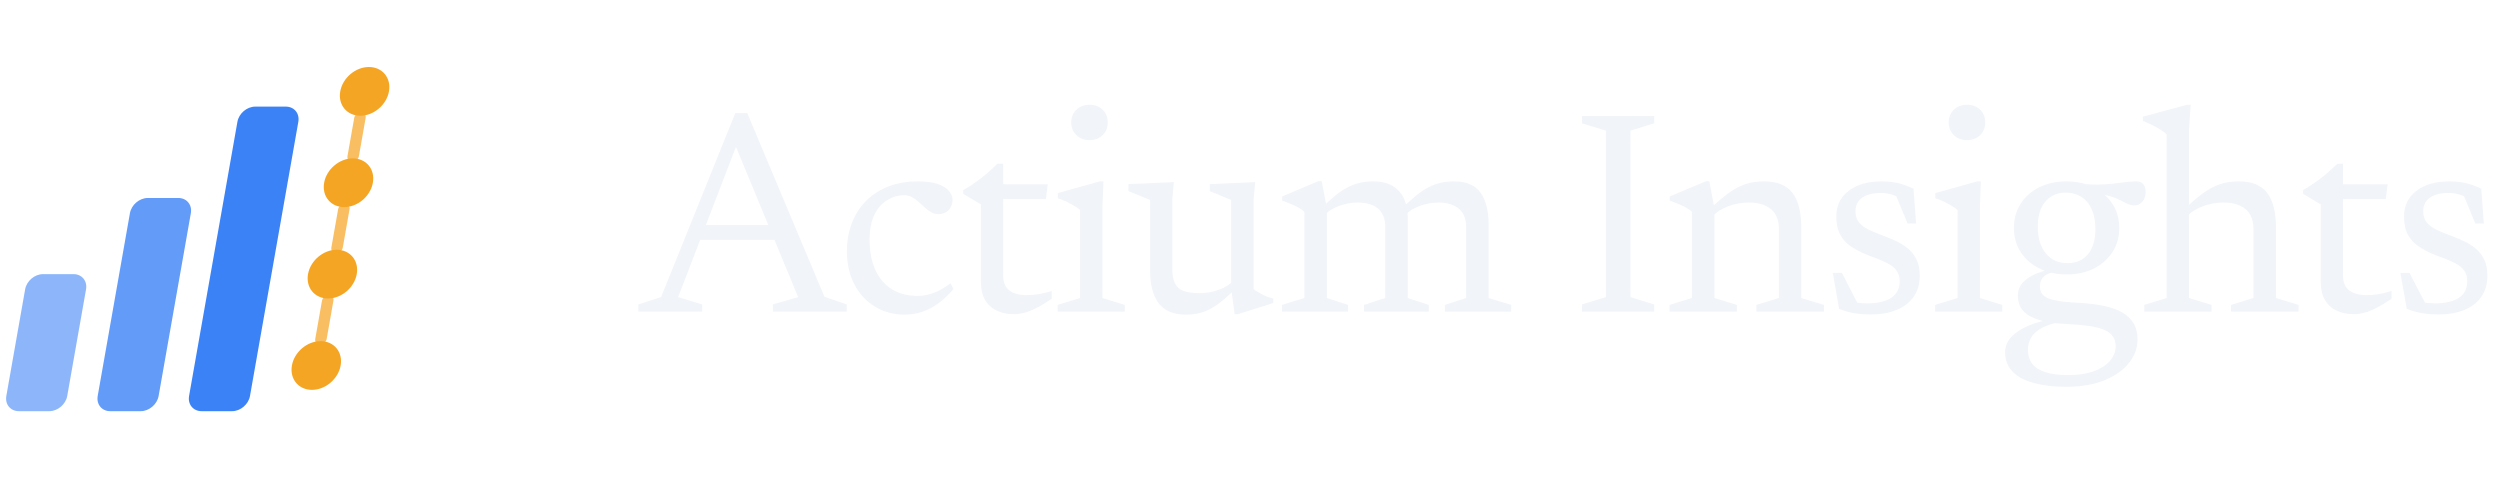
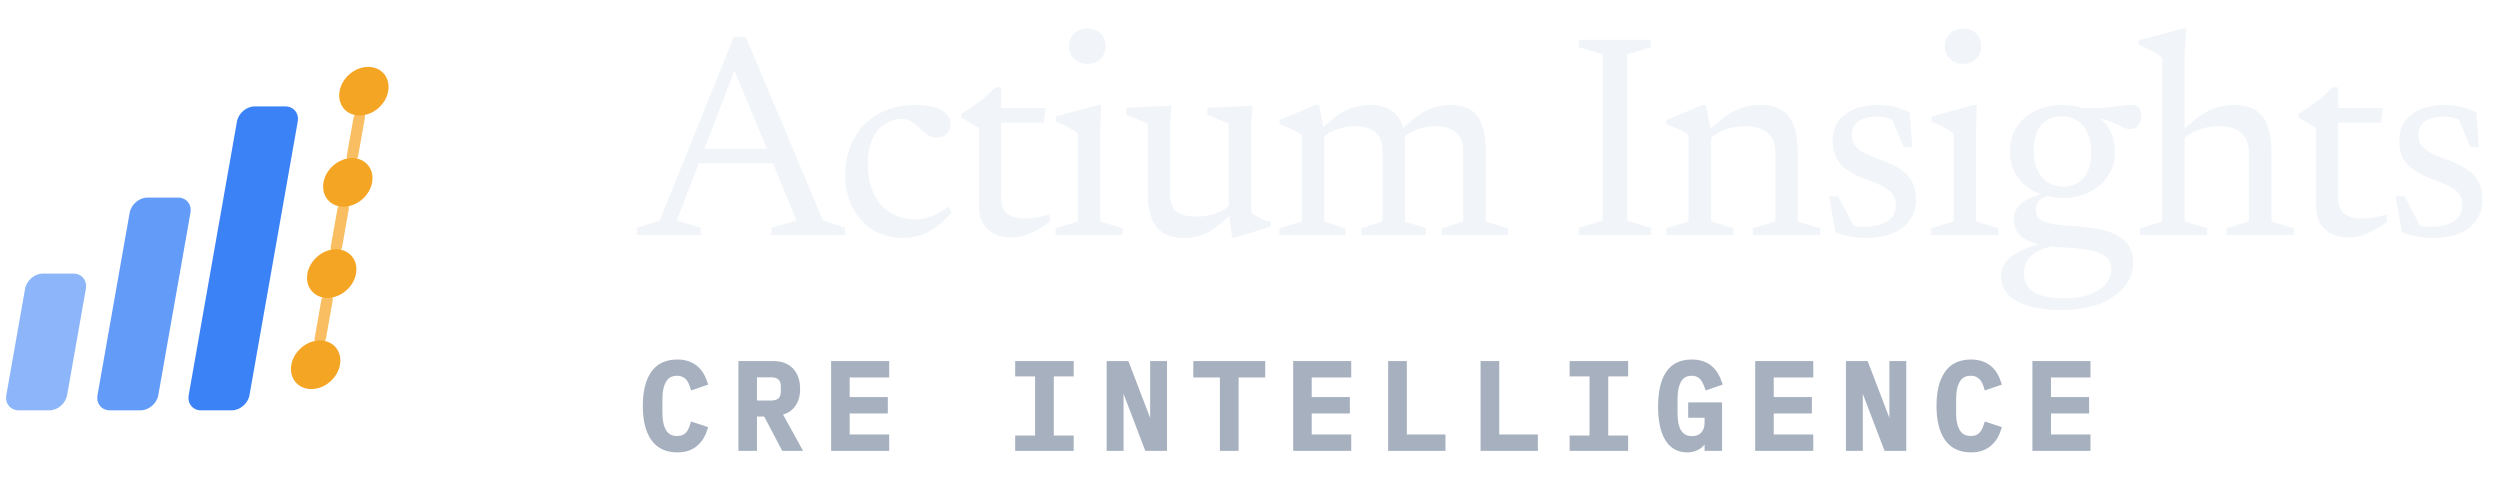
- <svg xmlns="http://www.w3.org/2000/svg" viewBox="0 0 164.16 32" width="164.16" height="32" role="img" aria-labelledby="t">
+ <svg xmlns="http://www.w3.org/2000/svg" viewBox="0 0 164.49 32" width="164.49" height="32" role="img" aria-labelledby="t">
  <g transform="scale(0.5)">
    <g transform="skewX(-10)">
      <rect x="10" y="36" width="8" height="18" rx="2" fill="#3B82F6" opacity=".58" />
      <rect x="22" y="26" width="8" height="28" rx="2" fill="#3B82F6" opacity=".8" />
      <rect x="34" y="14" width="8" height="40" rx="2" fill="#3B82F6" />
      <circle cx="50" cy="48" r="3.2" fill="#F5A524" />
      <circle cx="50" cy="36" r="3.2" fill="#F5A524" />
      <circle cx="50" cy="24" r="3.2" fill="#F5A524" />
      <circle cx="50" cy="12" r="3.2" fill="#F5A524" />
      <path d="M50 15.5v5M50 27.5v5M50 39.5v5" stroke="#F5A524" stroke-width="1.5" stroke-linecap="round" opacity=".72" />
    </g>
  </g>
-   <path fill="#F1F4F8" d="M45.48 15.75V14.78H51.85V15.75ZM54.14 19.49 55.6 19.99V20.46H50.75V19.99L52.41 19.51L48.01 8.88H48.62L44.53 19.51L46.11 19.99V20.46H41.92V19.99L43.41 19.51L48.28 7.43H49.07ZM60.29 11.91Q61.13 11.91 61.63 12.1Q62.12 12.29 62.33 12.56Q62.55 12.84 62.55 13.1Q62.55 13.39 62.43 13.6Q62.32 13.82 62.11 13.94Q61.89 14.06 61.61 14.06Q61.37 14.06 61.15 13.94Q60.93 13.82 60.72 13.62Q60.52 13.43 60.31 13.25Q60.1 13.06 59.87 12.94Q59.64 12.82 59.38 12.82Q58.79 12.82 58.26 13.14Q57.74 13.45 57.42 14.1Q57.1 14.76 57.1 15.75Q57.1 16.89 57.48 17.72Q57.86 18.55 58.56 18.99Q59.27 19.43 60.25 19.43Q60.8 19.43 61.35 19.22Q61.89 19 62.42 18.6L62.61 18.98Q62.13 19.54 61.62 19.92Q61.11 20.29 60.57 20.47Q60.02 20.66 59.4 20.66Q58.29 20.66 57.43 20.12Q56.57 19.59 56.09 18.65Q55.61 17.71 55.61 16.49Q55.61 15.53 55.92 14.7Q56.23 13.86 56.82 13.24Q57.42 12.62 58.29 12.26Q59.17 11.91 60.29 11.91ZM65.87 18.07Q65.87 18.75 66.27 19.06Q66.67 19.38 67.43 19.38Q67.77 19.38 68.18 19.32Q68.59 19.25 69.06 19.11V19.62Q68.48 20.01 68.04 20.23Q67.6 20.46 67.25 20.54Q66.9 20.63 66.57 20.63Q65.92 20.63 65.44 20.39Q64.95 20.16 64.68 19.69Q64.41 19.22 64.41 18.54V13.42L63.25 12.73V12.48Q63.52 12.33 63.75 12.18Q63.99 12.02 64.22 11.85Q64.44 11.69 64.65 11.52Q64.86 11.35 65.07 11.15Q65.28 10.96 65.5 10.75H65.87V12.39ZM65.3 13.07 65.31 12.1H68.8L68.68 13.07ZM71.55 9.2Q71.01 9.2 70.68 8.87Q70.34 8.54 70.34 8.04Q70.34 7.54 70.68 7.21Q71.01 6.88 71.55 6.88Q72.08 6.88 72.41 7.21Q72.74 7.54 72.74 8.04Q72.74 8.54 72.41 8.87Q72.08 9.2 71.55 9.2ZM72.46 11.91 72.39 13.55V19.57L73.86 20.02V20.46H69.45V20.02L70.92 19.57V13.79Q70.81 13.68 70.58 13.54Q70.34 13.4 70.05 13.25Q69.76 13.11 69.46 13.02V12.68L72.22 11.91ZM76.98 17.67Q76.98 18.25 77.15 18.6Q77.31 18.95 77.71 19.1Q78.11 19.25 78.79 19.25Q79.44 19.25 80.05 19.02Q80.67 18.79 80.96 18.45L81.28 18.82Q80.74 19.35 80.31 19.71Q79.88 20.07 79.5 20.27Q79.12 20.48 78.72 20.57Q78.33 20.66 77.86 20.66Q76.66 20.66 76.09 19.92Q75.52 19.19 75.52 17.74V13.13L74.1 12.55V12.09L77.08 11.96L76.98 13.09ZM81.07 20.63 80.84 18.9V13.13L79.44 12.55V12.09L82.42 11.96L82.32 13.09V18.97Q82.4 19.06 82.56 19.15Q82.72 19.25 82.9 19.34Q83.09 19.44 83.27 19.51Q83.46 19.57 83.61 19.6V19.9L81.29 20.63ZM87.13 13.69V19.57L88.52 20.02V20.46H84.18V20.02L85.65 19.57V13.91Q85.5 13.76 85.17 13.58Q84.84 13.41 84.19 13.17V12.9L86.56 11.9H86.79ZM92.44 14.26V19.57L93.82 20.02V20.46H89.57V20.02L90.96 19.57V14.87Q90.96 14.35 90.74 14Q90.53 13.64 90.12 13.47Q89.72 13.3 89.16 13.3Q88.52 13.3 87.91 13.53Q87.3 13.76 87.01 14.1L86.7 13.74Q87.23 13.21 87.66 12.86Q88.09 12.5 88.5 12.3Q88.9 12.09 89.31 12Q89.71 11.91 90.17 11.91Q90.98 11.91 91.48 12.23Q91.98 12.55 92.21 13.08Q92.44 13.62 92.44 14.26ZM97.75 14.75V19.57L99.23 20.02V20.46H94.88V20.02L96.27 19.57V14.88Q96.27 14.34 96.05 14Q95.83 13.65 95.42 13.48Q95.02 13.3 94.47 13.3Q93.82 13.3 93.21 13.53Q92.6 13.76 92.31 14.11L92 13.74Q92.53 13.22 92.97 12.86Q93.4 12.5 93.8 12.3Q94.2 12.09 94.61 12Q95.01 11.91 95.48 11.91Q96.68 11.91 97.21 12.64Q97.75 13.38 97.75 14.75ZM108.62 19.99V20.46H103.88V19.99L105.45 19.51V8.58L103.88 8.1V7.62H108.62V8.1L107.06 8.58V19.51ZM112.58 13.69V19.57L114.05 20.02V20.46H109.63V20.02L111.1 19.57V13.91Q110.95 13.76 110.62 13.58Q110.29 13.41 109.64 13.17V12.9L112.02 11.9H112.24ZM115.33 20.02 116.81 19.57V15.01Q116.81 14.47 116.59 14.09Q116.37 13.71 115.93 13.51Q115.49 13.3 114.84 13.3Q114.1 13.3 113.44 13.56Q112.79 13.82 112.49 14.18L112.15 13.86Q112.72 13.29 113.19 12.92Q113.66 12.54 114.08 12.32Q114.5 12.1 114.94 12Q115.38 11.91 115.87 11.91Q117.1 11.91 117.69 12.65Q118.28 13.4 118.28 14.98V19.57L119.77 20.02V20.46H115.33ZM123.53 11.91Q124.09 11.91 124.57 12.01Q125.05 12.11 125.65 12.39L125.82 14.68H125.26L124.3 12.36L125.09 13.2Q124.68 12.93 124.3 12.8Q123.93 12.67 123.52 12.67Q122.72 12.67 122.28 12.98Q121.84 13.29 121.84 13.86Q121.84 14.37 122.12 14.66Q122.4 14.96 122.85 15.15Q123.31 15.35 123.84 15.55Q124.24 15.7 124.63 15.89Q125.02 16.09 125.34 16.37Q125.67 16.66 125.86 17.07Q126.06 17.49 126.06 18.11Q126.06 18.93 125.65 19.5Q125.24 20.07 124.52 20.36Q123.8 20.65 122.84 20.65Q122.25 20.65 121.73 20.56Q121.22 20.47 120.76 20.28L120.35 17.92H120.95L122.19 20.33L121.03 19.55Q121.39 19.71 121.66 19.8Q121.92 19.88 122.16 19.9Q122.39 19.92 122.63 19.92Q123.62 19.92 124.18 19.56Q124.74 19.19 124.74 18.47Q124.74 18.04 124.53 17.77Q124.33 17.49 123.98 17.31Q123.63 17.12 123.23 16.97Q122.83 16.83 122.45 16.67Q121.93 16.45 121.51 16.16Q121.09 15.88 120.84 15.41Q120.58 14.95 120.58 14.22Q120.58 13.49 120.96 12.97Q121.34 12.46 122.01 12.18Q122.67 11.91 123.53 11.91ZM129.16 9.2Q128.63 9.2 128.29 8.87Q127.96 8.54 127.96 8.04Q127.96 7.54 128.29 7.21Q128.63 6.88 129.16 6.88Q129.69 6.88 130.03 7.21Q130.36 7.54 130.36 8.04Q130.36 8.54 130.03 8.87Q129.69 9.2 129.16 9.2ZM130.07 11.91 130.01 13.55V19.57L131.48 20.02V20.46H127.07V20.02L128.54 19.57V13.79Q128.43 13.68 128.19 13.54Q127.96 13.4 127.67 13.25Q127.38 13.11 127.08 13.02V12.68L129.84 11.91ZM135.67 25.4Q134.69 25.4 133.94 25.24Q133.19 25.09 132.68 24.81Q132.17 24.52 131.92 24.1Q131.66 23.68 131.66 23.13Q131.66 22.75 131.86 22.41Q132.06 22.06 132.49 21.77Q132.92 21.47 133.58 21.24Q134.25 21.02 135.18 20.85H135.71V21.07Q134.74 21.21 134.18 21.48Q133.62 21.76 133.39 22.14Q133.16 22.52 133.16 22.97Q133.16 23.5 133.44 23.88Q133.72 24.25 134.31 24.44Q134.9 24.63 135.83 24.63Q136.78 24.63 137.48 24.38Q138.17 24.13 138.54 23.7Q138.92 23.27 138.92 22.75Q138.92 22.37 138.76 22.12Q138.6 21.86 138.23 21.69Q137.86 21.51 137.22 21.41Q136.59 21.32 135.64 21.27Q134.69 21.23 134.08 21.06Q133.47 20.9 133.12 20.65Q132.77 20.4 132.63 20.08Q132.5 19.76 132.5 19.4Q132.5 18.75 133.1 18.31Q133.7 17.86 134.81 17.66L135.01 17.84Q134.49 17.91 134.22 18.15Q133.95 18.38 133.95 18.79Q133.95 19.02 134.04 19.21Q134.12 19.39 134.38 19.53Q134.63 19.67 135.16 19.76Q135.69 19.85 136.57 19.89Q137.47 19.94 138.17 20.09Q138.87 20.24 139.36 20.52Q139.84 20.8 140.1 21.23Q140.36 21.67 140.36 22.29Q140.36 23.12 139.8 23.83Q139.24 24.54 138.19 24.97Q137.13 25.4 135.67 25.4ZM135.7 18.02Q134.71 18.02 133.92 17.63Q133.13 17.24 132.69 16.56Q132.24 15.87 132.24 14.97Q132.24 14.06 132.69 13.37Q133.13 12.68 133.92 12.29Q134.71 11.91 135.7 11.91Q136.45 11.91 137.08 12.13Q137.7 12.35 138.17 12.76Q138.63 13.17 138.9 13.72Q139.16 14.28 139.16 14.96Q139.16 15.87 138.71 16.56Q138.25 17.25 137.48 17.64Q136.7 18.02 135.7 18.02ZM135.77 17.28Q136.61 17.28 137.1 16.7Q137.59 16.11 137.59 15.05Q137.59 13.92 137.07 13.28Q136.54 12.65 135.63 12.65Q134.81 12.65 134.31 13.23Q133.81 13.81 133.81 14.88Q133.81 16 134.34 16.64Q134.86 17.28 135.77 17.28ZM136.95 12.67 136.61 12.05Q137.23 12.13 137.76 12.12Q138.3 12.11 138.75 12.06Q139.2 12.01 139.58 11.96Q139.96 11.91 140.27 11.91Q140.57 11.91 140.73 12.08Q140.89 12.26 140.89 12.63Q140.89 13 140.67 13.25Q140.46 13.49 140.16 13.49Q139.92 13.49 139.67 13.37Q139.43 13.25 139.1 13.09Q138.78 12.93 138.26 12.81Q137.74 12.68 136.95 12.67ZM146.5 20.02 147.97 19.57V15.01Q147.97 14.47 147.75 14.09Q147.54 13.71 147.1 13.51Q146.66 13.3 146.01 13.3Q145.27 13.3 144.61 13.56Q143.95 13.82 143.65 14.18L143.32 13.86Q143.89 13.29 144.36 12.92Q144.83 12.54 145.25 12.32Q145.67 12.1 146.11 12Q146.55 11.91 147.04 11.91Q148.27 11.91 148.86 12.65Q149.45 13.4 149.45 14.98V19.57L150.93 20.02V20.46H146.5ZM145.22 20.46H140.8V20.02L142.27 19.57V8.83Q142.15 8.69 141.92 8.55Q141.69 8.4 141.38 8.24Q141.08 8.09 140.71 7.94V7.66L143.62 6.88H143.85L143.74 8.48V19.57L145.22 20.02ZM153.85 18.07Q153.85 18.75 154.25 19.06Q154.65 19.38 155.41 19.38Q155.75 19.38 156.16 19.32Q156.57 19.25 157.04 19.11V19.62Q156.46 20.01 156.02 20.23Q155.58 20.46 155.23 20.54Q154.88 20.63 154.55 20.63Q153.9 20.63 153.42 20.39Q152.93 20.16 152.66 19.69Q152.39 19.22 152.39 18.54V13.42L151.23 12.73V12.48Q151.5 12.33 151.73 12.18Q151.97 12.02 152.2 11.85Q152.42 11.69 152.63 11.52Q152.84 11.35 153.05 11.15Q153.26 10.96 153.48 10.75H153.85V12.39ZM153.28 13.07 153.29 12.1H156.78L156.66 13.07ZM160.81 11.91Q161.37 11.91 161.85 12.01Q162.33 12.11 162.93 12.39L163.1 14.68H162.54L161.58 12.36L162.37 13.2Q161.96 12.93 161.58 12.8Q161.21 12.67 160.8 12.67Q160 12.67 159.56 12.98Q159.12 13.29 159.12 13.86Q159.12 14.37 159.4 14.66Q159.68 14.96 160.13 15.15Q160.59 15.35 161.12 15.55Q161.52 15.7 161.91 15.89Q162.3 16.09 162.62 16.37Q162.94 16.66 163.14 17.07Q163.33 17.49 163.33 18.11Q163.33 18.93 162.93 19.5Q162.52 20.07 161.8 20.36Q161.07 20.65 160.11 20.65Q159.52 20.65 159.01 20.56Q158.5 20.47 158.04 20.28L157.62 17.92H158.22L159.47 20.33L158.31 19.55Q158.67 19.71 158.94 19.8Q159.2 19.88 159.43 19.9Q159.67 19.92 159.9 19.92Q160.9 19.92 161.46 19.56Q162.01 19.19 162.01 18.47Q162.01 18.04 161.81 17.77Q161.61 17.49 161.26 17.31Q160.91 17.12 160.51 16.97Q160.1 16.83 159.72 16.67Q159.21 16.45 158.79 16.16Q158.37 15.88 158.11 15.41Q157.86 14.95 157.86 14.22Q157.86 13.49 158.24 12.97Q158.62 12.46 159.29 12.18Q159.95 11.91 160.81 11.91Z" />
+   <path fill="#F1F4F8" d="M45.48 10.75V9.78H51.85V10.75ZM54.14 14.49 55.6 14.99V15.46H50.75V14.99L52.41 14.51L48.01 3.88H48.62L44.53 14.51L46.11 14.99V15.46H41.92V14.99L43.41 14.51L48.28 2.43H49.07ZM60.29 6.91Q61.13 6.91 61.63 7.1Q62.12 7.29 62.33 7.56Q62.55 7.84 62.55 8.1Q62.55 8.39 62.43 8.6Q62.32 8.82 62.11 8.94Q61.89 9.06 61.61 9.06Q61.37 9.06 61.15 8.94Q60.93 8.82 60.72 8.62Q60.52 8.43 60.31 8.25Q60.1 8.06 59.87 7.94Q59.64 7.82 59.38 7.82Q58.79 7.82 58.26 8.14Q57.74 8.45 57.42 9.1Q57.1 9.76 57.1 10.75Q57.1 11.89 57.48 12.72Q57.86 13.55 58.56 13.99Q59.27 14.43 60.25 14.43Q60.8 14.43 61.35 14.22Q61.89 14 62.42 13.6L62.61 13.98Q62.13 14.54 61.62 14.92Q61.11 15.29 60.57 15.47Q60.02 15.65 59.4 15.65Q58.29 15.65 57.43 15.12Q56.57 14.59 56.09 13.65Q55.61 12.71 55.61 11.49Q55.61 10.53 55.92 9.7Q56.23 8.86 56.82 8.24Q57.42 7.62 58.29 7.26Q59.17 6.91 60.29 6.91ZM65.87 13.07Q65.87 13.75 66.27 14.06Q66.67 14.38 67.43 14.38Q67.77 14.38 68.18 14.32Q68.59 14.25 69.06 14.11V14.62Q68.48 15.01 68.04 15.23Q67.6 15.46 67.25 15.54Q66.9 15.63 66.57 15.63Q65.92 15.63 65.44 15.39Q64.95 15.16 64.68 14.69Q64.41 14.22 64.41 13.54V8.42L63.25 7.73V7.49Q63.52 7.33 63.75 7.18Q63.99 7.02 64.22 6.85Q64.44 6.69 64.65 6.52Q64.86 6.35 65.07 6.15Q65.28 5.96 65.5 5.75H65.87V7.39ZM65.3 8.07 65.31 7.1H68.8L68.68 8.07ZM71.55 4.2Q71.01 4.2 70.68 3.87Q70.34 3.54 70.34 3.04Q70.34 2.54 70.68 2.21Q71.01 1.88 71.55 1.88Q72.08 1.88 72.41 2.21Q72.74 2.54 72.74 3.04Q72.74 3.54 72.41 3.87Q72.08 4.2 71.55 4.2ZM72.46 6.91 72.39 8.55V14.57L73.86 15.02V15.46H69.45V15.02L70.92 14.57V8.79Q70.81 8.68 70.58 8.54Q70.34 8.4 70.05 8.25Q69.76 8.11 69.46 8.02V7.67L72.22 6.91ZM76.98 12.67Q76.98 13.25 77.15 13.6Q77.31 13.95 77.71 14.1Q78.11 14.25 78.79 14.25Q79.44 14.25 80.05 14.02Q80.67 13.79 80.96 13.45L81.28 13.82Q80.74 14.35 80.31 14.71Q79.88 15.07 79.5 15.28Q79.12 15.48 78.72 15.57Q78.33 15.65 77.86 15.65Q76.66 15.65 76.09 14.92Q75.52 14.19 75.52 12.74V8.13L74.1 7.55V7.09L77.08 6.96L76.98 8.09ZM81.07 15.63 80.84 13.9V8.13L79.44 7.55V7.09L82.42 6.96L82.32 8.09V13.97Q82.4 14.06 82.56 14.15Q82.72 14.25 82.9 14.34Q83.09 14.44 83.27 14.51Q83.46 14.57 83.61 14.6V14.9L81.29 15.63ZM87.13 8.69V14.57L88.52 15.02V15.46H84.18V15.02L85.65 14.57V8.91Q85.5 8.76 85.17 8.58Q84.84 8.41 84.19 8.17V7.9L86.56 6.9H86.79ZM92.44 9.26V14.57L93.82 15.02V15.46H89.57V15.02L90.96 14.57V9.87Q90.96 9.35 90.74 9Q90.53 8.64 90.12 8.47Q89.72 8.3 89.16 8.3Q88.52 8.3 87.91 8.53Q87.3 8.76 87.01 9.1L86.7 8.74Q87.23 8.21 87.66 7.86Q88.09 7.5 88.5 7.29Q88.9 7.09 89.31 7Q89.71 6.91 90.17 6.91Q90.98 6.91 91.48 7.23Q91.98 7.55 92.21 8.08Q92.44 8.62 92.44 9.26ZM97.75 9.75V14.57L99.23 15.02V15.46H94.88V15.02L96.27 14.57V9.88Q96.27 9.34 96.05 9Q95.83 8.65 95.42 8.48Q95.02 8.3 94.47 8.3Q93.82 8.3 93.21 8.53Q92.6 8.76 92.31 9.11L92 8.74Q92.53 8.22 92.97 7.86Q93.4 7.5 93.8 7.29Q94.2 7.09 94.61 7Q95.01 6.91 95.48 6.91Q96.68 6.91 97.21 7.64Q97.75 8.38 97.75 9.75ZM108.62 14.99V15.46H103.88V14.99L105.45 14.51V3.58L103.88 3.1V2.62H108.62V3.1L107.06 3.58V14.51ZM112.58 8.69V14.57L114.05 15.02V15.46H109.63V15.02L111.1 14.57V8.91Q110.95 8.76 110.62 8.58Q110.29 8.41 109.64 8.17V7.9L112.02 6.9H112.24ZM115.33 15.02 116.81 14.57V10.01Q116.81 9.47 116.59 9.09Q116.37 8.71 115.93 8.51Q115.49 8.3 114.84 8.3Q114.1 8.3 113.44 8.56Q112.79 8.82 112.49 9.18L112.15 8.86Q112.72 8.29 113.19 7.92Q113.66 7.54 114.08 7.32Q114.5 7.1 114.94 7Q115.38 6.91 115.87 6.91Q117.1 6.91 117.69 7.65Q118.28 8.4 118.28 9.98V14.57L119.77 15.02V15.46H115.33ZM123.53 6.91Q124.09 6.91 124.57 7.01Q125.05 7.11 125.65 7.39L125.82 9.68H125.26L124.3 7.36L125.09 8.2Q124.68 7.93 124.3 7.8Q123.93 7.67 123.52 7.67Q122.72 7.67 122.28 7.98Q121.84 8.29 121.84 8.86Q121.84 9.37 122.12 9.66Q122.4 9.96 122.85 10.15Q123.31 10.35 123.84 10.55Q124.24 10.7 124.63 10.89Q125.02 11.09 125.34 11.37Q125.67 11.66 125.86 12.07Q126.06 12.49 126.06 13.11Q126.06 13.93 125.65 14.5Q125.24 15.07 124.52 15.36Q123.8 15.65 122.84 15.65Q122.25 15.65 121.73 15.56Q121.22 15.47 120.76 15.28L120.35 12.92H120.95L122.19 15.33L121.03 14.55Q121.39 14.71 121.66 14.8Q121.92 14.88 122.16 14.9Q122.39 14.92 122.63 14.92Q123.62 14.92 124.18 14.56Q124.74 14.19 124.74 13.47Q124.74 13.04 124.53 12.77Q124.33 12.49 123.98 12.31Q123.63 12.12 123.23 11.97Q122.83 11.83 122.45 11.67Q121.93 11.45 121.51 11.16Q121.09 10.88 120.84 10.41Q120.58 9.95 120.58 9.22Q120.58 8.49 120.96 7.97Q121.34 7.46 122.01 7.18Q122.67 6.91 123.53 6.91ZM129.16 4.2Q128.63 4.2 128.29 3.87Q127.96 3.54 127.96 3.04Q127.96 2.54 128.29 2.21Q128.63 1.88 129.16 1.88Q129.69 1.88 130.03 2.21Q130.36 2.54 130.36 3.04Q130.36 3.54 130.03 3.87Q129.69 4.2 129.16 4.2ZM130.07 6.91 130.01 8.55V14.57L131.48 15.02V15.46H127.07V15.02L128.54 14.57V8.79Q128.43 8.68 128.19 8.54Q127.96 8.4 127.67 8.25Q127.38 8.11 127.08 8.02V7.67L129.84 6.91ZM135.67 20.4Q134.69 20.4 133.94 20.24Q133.19 20.09 132.68 19.81Q132.17 19.52 131.92 19.1Q131.66 18.68 131.66 18.13Q131.66 17.75 131.86 17.41Q132.06 17.06 132.49 16.77Q132.92 16.47 133.58 16.24Q134.25 16.02 135.18 15.85H135.71V16.07Q134.74 16.21 134.18 16.48Q133.62 16.76 133.39 17.14Q133.16 17.52 133.16 17.97Q133.16 18.5 133.44 18.88Q133.72 19.25 134.31 19.44Q134.9 19.63 135.83 19.63Q136.78 19.63 137.48 19.38Q138.17 19.13 138.54 18.7Q138.92 18.27 138.92 17.75Q138.92 17.37 138.76 17.12Q138.6 16.86 138.23 16.69Q137.86 16.51 137.22 16.41Q136.59 16.32 135.64 16.27Q134.69 16.23 134.08 16.06Q133.47 15.9 133.12 15.65Q132.77 15.4 132.63 15.08Q132.5 14.76 132.5 14.4Q132.5 13.75 133.1 13.31Q133.7 12.86 134.81 12.66L135.01 12.84Q134.49 12.91 134.22 13.15Q133.95 13.38 133.95 13.79Q133.95 14.02 134.04 14.21Q134.12 14.39 134.38 14.53Q134.63 14.67 135.16 14.76Q135.69 14.85 136.57 14.89Q137.47 14.94 138.17 15.09Q138.87 15.24 139.36 15.52Q139.84 15.8 140.1 16.23Q140.36 16.67 140.36 17.29Q140.36 18.12 139.8 18.83Q139.24 19.54 138.19 19.97Q137.13 20.4 135.67 20.4ZM135.7 13.02Q134.71 13.02 133.92 12.63Q133.13 12.24 132.69 11.56Q132.24 10.87 132.24 9.97Q132.24 9.06 132.69 8.37Q133.13 7.67 133.92 7.29Q134.71 6.91 135.7 6.91Q136.45 6.91 137.08 7.13Q137.7 7.35 138.17 7.76Q138.63 8.17 138.9 8.72Q139.16 9.28 139.16 9.96Q139.16 10.87 138.71 11.56Q138.25 12.25 137.48 12.64Q136.7 13.02 135.7 13.02ZM135.77 12.28Q136.61 12.28 137.1 11.7Q137.59 11.11 137.59 10.05Q137.59 8.92 137.07 8.28Q136.54 7.65 135.63 7.65Q134.81 7.65 134.31 8.23Q133.81 8.81 133.81 9.88Q133.81 11 134.34 11.64Q134.86 12.28 135.77 12.28ZM136.95 7.67 136.61 7.05Q137.23 7.13 137.76 7.12Q138.3 7.11 138.75 7.06Q139.2 7.01 139.58 6.96Q139.96 6.91 140.27 6.91Q140.57 6.91 140.73 7.08Q140.89 7.26 140.89 7.63Q140.89 8 140.67 8.25Q140.46 8.49 140.16 8.49Q139.92 8.49 139.67 8.37Q139.43 8.25 139.1 8.09Q138.78 7.93 138.26 7.81Q137.74 7.68 136.95 7.67ZM146.5 15.02 147.97 14.57V10.01Q147.97 9.47 147.75 9.09Q147.54 8.71 147.1 8.51Q146.66 8.3 146.01 8.3Q145.27 8.3 144.61 8.56Q143.95 8.82 143.65 9.18L143.32 8.86Q143.89 8.29 144.36 7.92Q144.83 7.54 145.25 7.32Q145.67 7.1 146.11 7Q146.55 6.91 147.04 6.91Q148.27 6.91 148.86 7.65Q149.45 8.4 149.45 9.98V14.57L150.93 15.02V15.46H146.5ZM145.22 15.46H140.8V15.02L142.27 14.57V3.83Q142.15 3.69 141.92 3.55Q141.69 3.4 141.38 3.24Q141.08 3.09 140.71 2.94V2.66L143.62 1.88H143.85L143.74 3.48V14.57L145.22 15.02ZM153.85 13.07Q153.85 13.75 154.25 14.06Q154.65 14.38 155.41 14.38Q155.75 14.38 156.16 14.32Q156.57 14.25 157.04 14.11V14.62Q156.46 15.01 156.02 15.23Q155.58 15.46 155.23 15.54Q154.88 15.63 154.55 15.63Q153.9 15.63 153.42 15.39Q152.93 15.16 152.66 14.69Q152.39 14.22 152.39 13.54V8.42L151.23 7.73V7.49Q151.5 7.33 151.73 7.18Q151.97 7.02 152.2 6.85Q152.42 6.69 152.63 6.52Q152.84 6.35 153.05 6.15Q153.26 5.96 153.48 5.75H153.85V7.39ZM153.28 8.07 153.29 7.1H156.78L156.66 8.07ZM160.81 6.91Q161.37 6.91 161.85 7.01Q162.33 7.11 162.93 7.39L163.1 9.68H162.54L161.58 7.36L162.37 8.2Q161.96 7.93 161.58 7.8Q161.21 7.67 160.8 7.67Q160 7.67 159.56 7.98Q159.12 8.29 159.12 8.86Q159.12 9.37 159.4 9.66Q159.68 9.96 160.13 10.15Q160.59 10.35 161.12 10.55Q161.52 10.7 161.91 10.89Q162.3 11.09 162.62 11.37Q162.94 11.66 163.14 12.07Q163.33 12.49 163.33 13.11Q163.33 13.93 162.93 14.5Q162.52 15.07 161.8 15.36Q161.07 15.65 160.11 15.65Q159.52 15.65 159.01 15.56Q158.5 15.47 158.04 15.28L157.62 12.92H158.22L159.47 15.33L158.31 14.55Q158.67 14.71 158.94 14.8Q159.2 14.88 159.43 14.9Q159.67 14.92 159.9 14.92Q160.9 14.92 161.46 14.56Q162.01 14.19 162.01 13.47Q162.01 13.04 161.81 12.77Q161.61 12.49 161.26 12.31Q160.91 12.12 160.51 11.97Q160.1 11.83 159.72 11.67Q159.21 11.45 158.79 11.16Q158.37 10.88 158.11 10.41Q157.86 9.95 157.86 9.22Q157.86 8.49 158.24 7.97Q158.62 7.46 159.29 7.18Q159.95 6.91 160.81 6.91Z" />
+   <path fill="#A6B0BF" stroke="#A6B0BF" stroke-width="0.33" d="M44.56 29.6Q43.5 29.6 42.98 28.84Q42.46 28.09 42.46 26.71Q42.46 25.32 42.98 24.57Q43.5 23.82 44.56 23.82Q44.97 23.82 45.27 23.93Q45.57 24.04 45.78 24.22Q46 24.41 46.15 24.66Q46.3 24.92 46.39 25.2L45.58 25.48Q45.52 25.28 45.44 25.12Q45.36 24.95 45.24 24.83Q45.12 24.71 44.96 24.64Q44.79 24.56 44.55 24.56Q43.96 24.56 43.69 25.02Q43.42 25.47 43.42 26.24V27.18Q43.42 27.95 43.69 28.4Q43.96 28.85 44.55 28.85Q44.79 28.85 44.96 28.78Q45.12 28.71 45.24 28.59Q45.36 28.47 45.44 28.3Q45.52 28.13 45.58 27.94L46.39 28.21Q46.3 28.5 46.15 28.75Q46 29 45.78 29.19Q45.57 29.38 45.27 29.49Q44.97 29.6 44.56 29.6ZM49.64 29.5H48.75V23.92H50.84Q51.64 23.92 52.06 24.36Q52.48 24.81 52.48 25.6Q52.48 26.24 52.17 26.65Q51.86 27.07 51.27 27.16L52.56 29.5H51.57L50.38 27.24H49.64ZM50.71 26.52Q51.54 26.52 51.54 25.76V25.42Q51.54 24.66 50.71 24.66H49.64V26.52ZM54.85 29.5V23.92H58.34V24.67H55.74V26.29H58.25V27.04H55.74V28.75H58.34V29.5ZM66.96 29.5V28.82H68.27V24.6H66.96V23.92H70.48V24.6H69.17V28.82H70.48V29.5ZM73.83 25.2H73.76V29.5H72.98V23.92H74.13L75.77 28.21H75.84V23.92H76.62V29.5H75.47ZM81.33 24.67V29.5H80.43V24.67H78.68V23.92H83.08V24.67ZM85.25 29.5V23.92H88.74V24.67H86.14V26.29H88.65V27.04H86.14V28.75H88.74V29.5ZM91.5 29.5V23.92H92.4V28.75H94.94V29.5ZM97.58 29.5V23.92H98.48V28.75H101.02V29.5ZM103.44 29.5V28.82H104.75V24.6H103.44V23.92H106.96V24.6H105.65V28.82H106.96V29.5ZM112.32 28.73H112.26Q112.19 28.9 112.09 29.06Q111.99 29.21 111.84 29.33Q111.7 29.45 111.49 29.52Q111.28 29.6 111.01 29.6Q110.14 29.6 109.7 28.85Q109.26 28.11 109.26 26.75Q109.26 25.32 109.76 24.57Q110.26 23.82 111.3 23.82Q111.71 23.82 112.02 23.93Q112.33 24.04 112.54 24.23Q112.76 24.42 112.9 24.67Q113.05 24.92 113.14 25.2L112.33 25.48Q112.26 25.29 112.18 25.13Q112.1 24.96 111.99 24.84Q111.87 24.71 111.71 24.64Q111.54 24.56 111.31 24.56Q110.73 24.56 110.47 25.02Q110.21 25.47 110.21 26.24V27.12Q110.21 27.51 110.26 27.83Q110.32 28.15 110.45 28.38Q110.58 28.6 110.8 28.73Q111.01 28.86 111.31 28.86Q111.8 28.86 112.06 28.57Q112.32 28.28 112.32 27.82V27.32H111.24V26.64H113.14V29.5H112.32ZM115.65 29.5V23.92H119.14V24.67H116.54V26.29H119.05V27.04H116.54V28.75H119.14V29.5ZM122.47 25.2H122.4V29.5H121.62V23.92H122.77L124.41 28.21H124.48V23.92H125.26V29.5H124.11ZM129.68 29.6Q128.62 29.6 128.1 28.84Q127.58 28.09 127.58 26.71Q127.58 25.32 128.1 24.57Q128.62 23.82 129.68 23.82Q130.09 23.82 130.39 23.93Q130.69 24.04 130.9 24.22Q131.12 24.41 131.27 24.66Q131.42 24.92 131.51 25.2L130.7 25.48Q130.64 25.28 130.56 25.12Q130.48 24.95 130.36 24.83Q130.24 24.71 130.08 24.64Q129.91 24.56 129.67 24.56Q129.08 24.56 128.81 25.02Q128.54 25.47 128.54 26.24V27.18Q128.54 27.95 128.81 28.4Q129.08 28.85 129.67 28.85Q129.91 28.85 130.08 28.78Q130.24 28.71 130.36 28.59Q130.48 28.47 130.56 28.3Q130.64 28.13 130.7 27.94L131.51 28.21Q131.42 28.5 131.27 28.75Q131.12 29 130.9 29.19Q130.69 29.38 130.39 29.49Q130.09 29.6 129.68 29.6ZM133.89 29.5V23.92H137.38V24.67H134.78V26.29H137.29V27.04H134.78V28.75H137.38V29.5Z" />
</svg>
